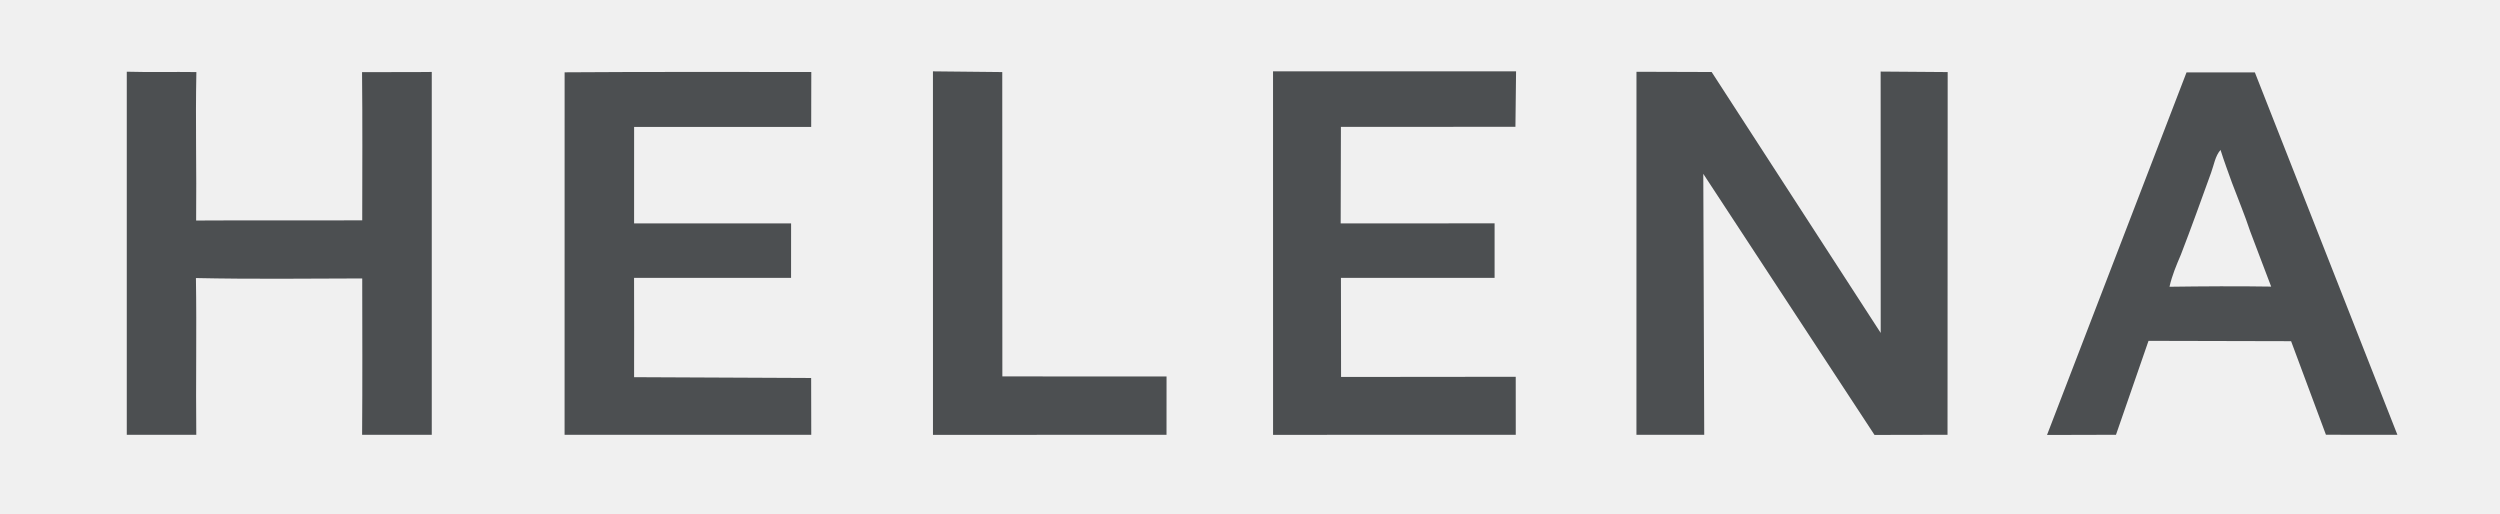
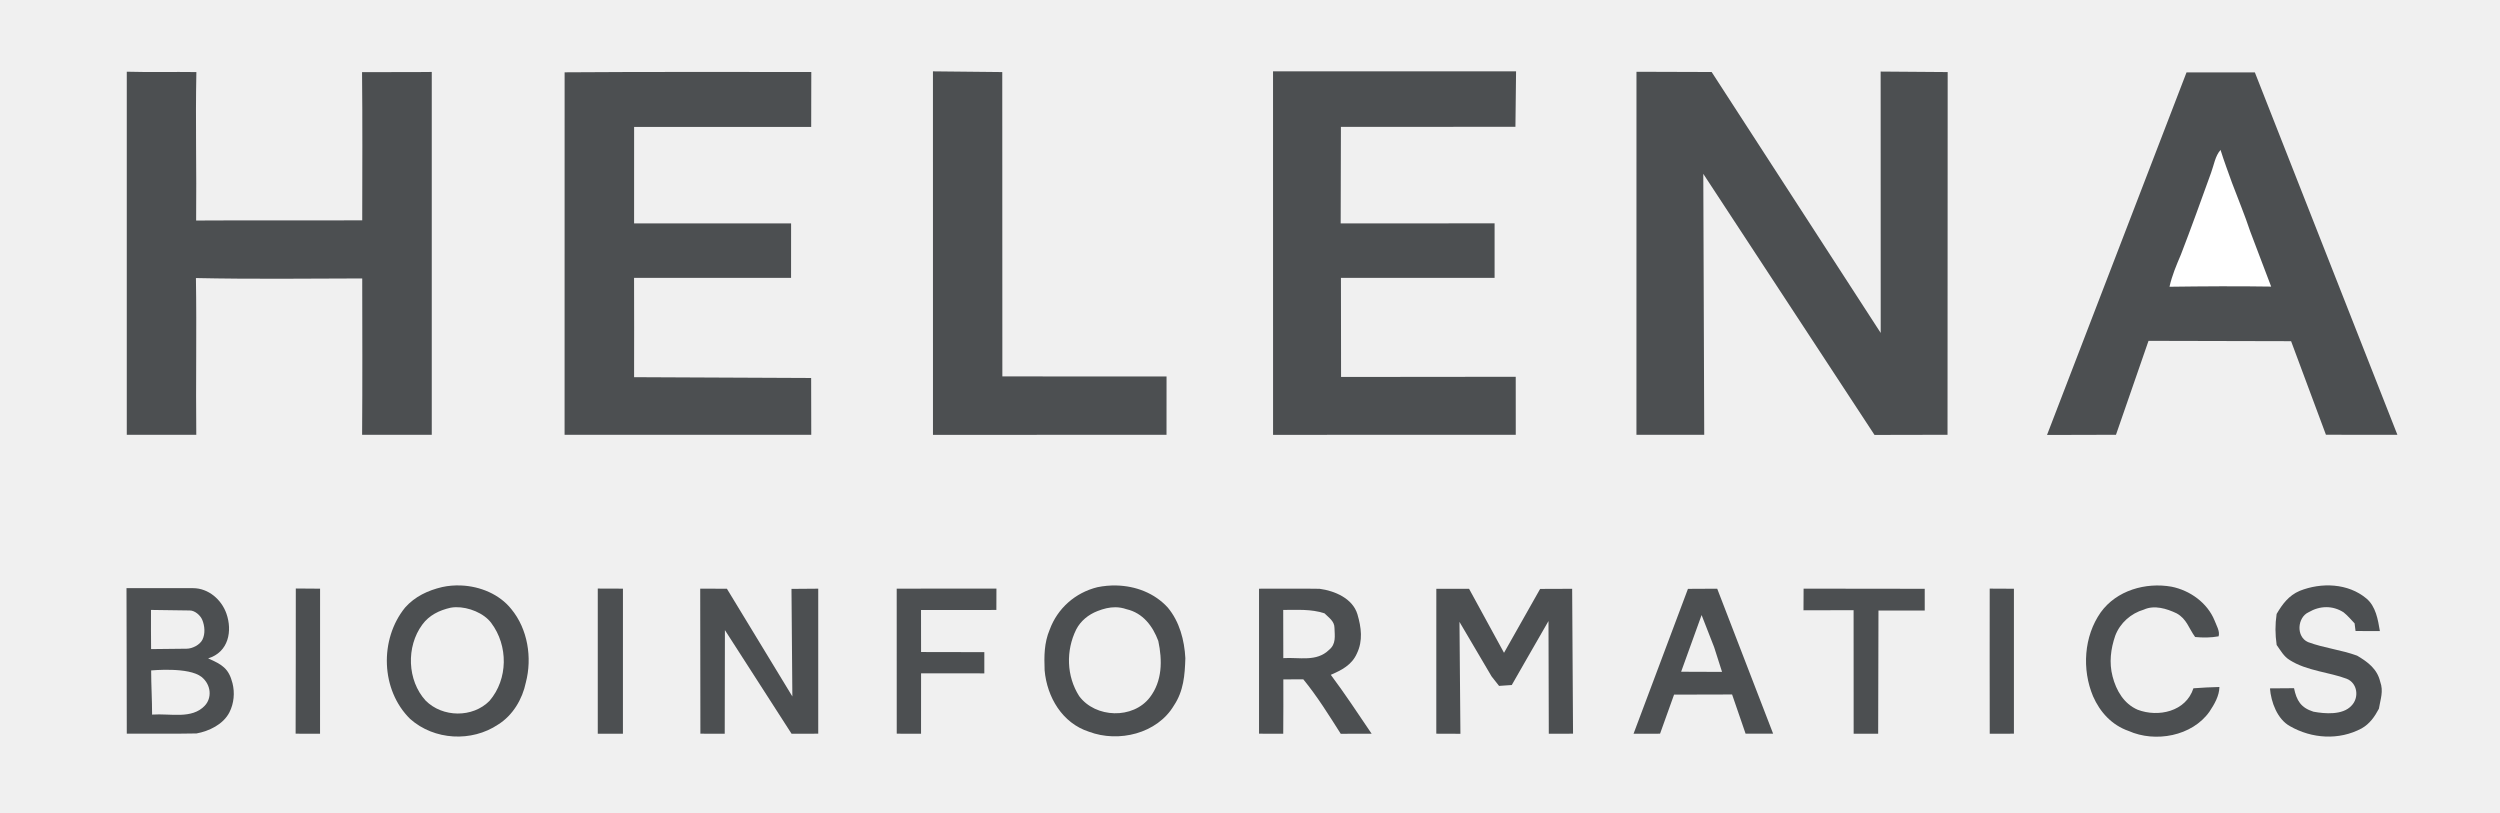
- <svg xmlns="http://www.w3.org/2000/svg" version="1.1" viewBox="0 0 828 170" width="828pt" height="170pt" id="svg28">
+ <svg xmlns="http://www.w3.org/2000/svg" version="1.1" viewBox="0 0 828 269" width="828.0pt" height="269.0pt" id="svg28">
  <defs id="defs28" />
-   <g id="g1">
-     <path d="m 41.99,23.75 c 7.68,0.22 15.37,0.01 23.05,0.12 -0.34,16.38 0.1,32.78 -0.08,49.17 18.34,-0.12 36.67,0.03 55.01,-0.07 0.02,-16.36 0.11,-32.72 -0.06,-49.08 7.7,-0.06 15.4,0.05 23.09,-0.06 0,40.06 0,80.12 0,120.18 -7.69,-0.01 -15.38,-0.01 -23.07,0 0.13,-17.26 0.06,-34.53 0.04,-51.79 -18.34,0.05 -36.73,0.27 -55.08,-0.13 0.28,17.3 -0.07,34.61 0.12,51.91 -7.67,0.02 -15.34,-0.01 -23.02,0 C 42,103.92 42,63.84 41.99,23.75 Z" fill="#4c4f51" id="path2" />
-     <path d="m 187,23.95 c 27.15,-0.19 54.543,-0.105 81.703,-0.105 L 268.668,42.043 210.02,42.03 210.01,73.98 h 52 L 262,92.04 h -52 c 0.04,10.96 0.03,21.92 0.01,32.88 l 58.642,0.271 L 268.69,144.01 C 241.45,144 214.22,144 186.99,144.01 187.01,103.99 187,63.97 187,23.95 Z" fill="#4c4f51" id="path3" />
-     <path d="m 308.99,23.63 22.96,0.24 0.03,100.8 54.38,0.02 -0.01,19.31 -77.35,0.03 z" fill="#4c4f51" id="path4" />
-     <path d="M 421.627,23.62 502.121,23.631 501.91,42 444.11,42.02 444.03,74 495.01,73.97 C 495,80 495,86.02 495.01,92.04 l -50.89,-0.02 0.04,32.83 57.85,-0.06 C 502,131.2 502,137.6 502.02,144 c -26.8,0.01 -53.59,-0.02 -80.38,0.03 z" fill="#4c4f51" id="path5" />
-     <path d="m 542,23.77 24.9,0.08 55.99,86.42 -0.02,-86.57 22.2,0.17 -0.05,120.13 -24.18,0.05 -56.71,-86.47 0.31,86.43 h -22.45 z" fill="#4c4f51" id="path6" />
-     <path id="path7" d="M 724.181,23.971 677.971,144.06 700.811,144 l 10.778,-31.11 47.221,0.11 11.54,30.99 23.67,0.021 -47.21,-120.031 z m 11.259,25.679 c 1.15,3.69 2.51,7.301 3.81,10.931 2,5.34 4.21,10.589 6,16.009 2.27,6.13 4.681,12.211 6.961,18.331 -11.22,-0.18 -22.451,-0.1 -33.671,0.05 0.82,-3.7 2.28,-7.14 3.76,-10.61 3.48,-8.99 6.72,-18.06 10,-27.12 0.96,-2.58 1.349,-5.541 3.139,-7.591 z" style="fill:#4c4f51;fill-opacity:1" />
-   </g>
+   <path d="M 41.99 23.75 C 49.67 23.97 57.36 23.76 65.04 23.87 C 64.70 40.25 65.14 56.65 64.96 73.04 C 83.30 72.92 101.63 73.07 119.97 72.97 C 119.99 56.61 120.08 40.25 119.91 23.89 C 127.61 23.83 135.31 23.94 143.00 23.83 C 143.00 63.89 143.00 103.95 143.00 144.01 C 135.31 144.00 127.62 144.00 119.93 144.01 C 120.06 126.75 119.99 109.48 119.97 92.22 C 101.63 92.27 83.24 92.49 64.89 92.09 C 65.17 109.39 64.82 126.70 65.01 144.00 C 57.34 144.02 49.67 143.99 41.99 144.00 C 42.00 103.92 42.00 63.84 41.99 23.75 Z" fill="#4c4f51" id="path2" />
+   <path d="m 187,23.95 c 27.15,-0.19 54.543,-0.105 81.703,-0.105 L 268.668,42.043 210.02,42.03 210.01,73.98 h 52 L 262,92.04 h -52 c 0.04,10.96 0.03,21.92 0.01,32.88 l 58.642,0.271 L 268.69,144.01 C 241.45,144 214.22,144 186.99,144.01 187.01,103.99 187,63.97 187,23.95 Z" fill="#4c4f51" id="path3" />
+   <path d="m 308.99,23.63 22.96,0.24 0.03,100.8 54.38,0.02 -0.01,19.31 -77.35,0.03 z" fill="#4c4f51" id="path4" />
+   <path d="m 421.627,23.62 80.494,0.011 L 501.91,42 444.11,42.02 444.03,74 495.01,73.97 C 495,80 495,86.02 495.01,92.04 l -50.89,-0.02 0.04,32.83 57.85,-0.06 C 502,131.2 502,137.6 502.02,144 c -26.8,0.01 -53.59,-0.02 -80.38,0.03 z" fill="#4c4f51" id="path5" />
+   <path d="m 542,23.77 24.9,0.08 55.99,86.42 -0.02,-86.57 22.2,0.17 -0.05,120.13 -24.18,0.05 -56.71,-86.47 0.31,86.43 h -22.45 z" fill="#4c4f51" id="path6" />
+   <path d="m 724.18,23.97 22.63,0.01 47.21,120.03 -23.67,-0.02 L 758.81,113 711.589,112.89 700.81,144 l -22.84,0.06 z" fill="#4c4f51" id="path7" />
+   <path d="M 735.44 49.65 C 736.59 53.34 737.95 56.95 739.25 60.58 C 741.25 65.92 743.46 71.17 745.25 76.59 C 747.52 82.72 749.93 88.80 752.21 94.92 C 740.99 94.74 729.76 94.82 718.54 94.97 C 719.36 91.27 720.82 87.83 722.30 84.36 C 725.78 75.37 729.02 66.30 732.30 57.24 C 733.26 54.66 733.65 51.70 735.44 49.65 Z" fill="#ffffff" id="path8" />
+   <path id="path9" d="M 152.684 193.906 C 150.573 193.818 148.467 193.993 146.459 194.43 C 141.749 195.54 137.421 197.55 134.161 201.23 C 125.631 211.75 126.08 228.56 135.87 238.14 C 143.83 245.18 156.19 245.87 165 239.95 C 169.85 236.92 173.02 231.56 174.16 226.03 C 176.3 217.85 174.8 208.331 169.34 201.721 C 165.395 196.786 159.015 194.168 152.684 193.906 z M 150.962 201.105 C 155.182 201.014 160.313 203.076 162.71 206.339 C 168.36 213.859 168.301 224.91 162.141 232.11 C 156.561 237.81 146.561 237.66 140.971 232.04 C 134.841 225.33 134.5 214.15 139.85 206.89 C 142.15 203.74 145.501 202.13 149.221 201.28 C 149.776 201.176 150.36 201.119 150.962 201.105 z " style="fill:#4c4f51;fill-opacity:1" />
+   <path id="path10" d="M 369.784 193.913 C 367.663 193.86 365.532 194.052 363.46 194.48 C 356.14 196.29 350.25 201.46 347.65 208.56 C 345.81 212.91 345.8 217.371 345.98 222.021 C 346.77 230.911 351.829 239.5 360.669 242.35 C 370.469 246.04 383.24 243.001 388.79 233.681 C 392.01 228.871 392.42 223.62 392.59 218 C 392.28 212.05 390.671 205.91 386.791 201.25 C 382.426 196.435 376.147 194.072 369.784 193.913 z M 369.451 201.123 C 370.651 201.136 371.865 201.336 373.11 201.771 C 378.51 203.011 381.789 207.33 383.629 212.29 C 384.999 218.69 384.98 225.55 380.84 230.96 C 375.26 238.27 362.81 237.84 357.42 230.55 C 353.21 223.95 352.99 215.48 356.43 208.5 C 357.91 205.62 360.51 203.54 363.5 202.38 C 365.493 201.599 367.452 201.102 369.451 201.123 z " style="fill:#4c4f51;fill-opacity:1" />
+   <path d="M 719.20 194.31 C 725.31 195.53 731.06 199.63 733.45 205.48 C 734.01 207.01 735.33 209.13 734.80 210.75 C 732.25 211.22 729.60 211.23 727.03 210.98 C 724.90 208.08 724.28 205.00 720.88 203.13 C 717.63 201.58 713.53 200.31 710.07 201.89 C 705.76 203.15 702.17 206.32 700.57 210.54 C 699.06 214.91 698.50 219.50 699.68 224.03 C 700.88 228.68 703.40 233.07 707.98 235.06 C 714.84 237.67 723.99 235.68 726.46 227.96 C 729.32 227.74 732.20 227.60 735.07 227.53 C 735.02 230.51 733.39 233.26 731.78 235.69 C 726.04 243.84 713.82 246.04 704.99 242.09 C 699.46 240.17 695.53 235.88 693.22 230.61 C 689.49 221.73 690.16 210.75 695.77 202.80 C 701.01 195.53 710.63 192.80 719.20 194.31 Z" fill="#4c4f51" id="path11" />
+   <path d="M 783.74 198.21 C 786.87 200.83 787.58 205.21 788.22 209.02 C 785.53 209.01 782.84 209.01 780.16 208.99 C 780.05 208.14 779.94 207.30 779.84 206.46 C 778.67 205.22 777.52 203.86 776.19 202.80 C 772.55 200.47 768.33 200.59 764.63 202.76 C 760.86 204.46 760.38 210.87 764.41 212.66 C 769.68 214.63 775.35 215.20 780.66 217.15 C 784.20 219.23 787.33 221.54 788.32 225.77 C 789.49 228.95 788.39 231.58 787.89 234.73 C 786.48 237.39 784.84 239.73 782.17 241.25 C 774.70 245.25 765.73 244.67 758.46 240.52 C 754.25 238.22 752.16 232.53 751.81 227.99 C 754.47 227.95 757.12 227.92 759.78 227.93 C 760.64 232.05 762.05 234.39 766.20 235.71 C 769.98 236.42 775.88 236.89 778.76 233.77 C 781.43 231.14 780.85 226.24 777.23 224.81 C 771.66 222.67 763.98 222.20 758.38 218.63 C 756.37 217.42 755.37 215.47 754.03 213.62 C 753.52 210.04 753.50 206.92 754.02 203.34 C 755.94 200.06 758.07 197.20 761.69 195.68 C 768.82 192.85 777.66 193.13 783.74 198.21 Z" fill="#4c4f51" id="path12" />
+   <path id="path13" d="M 41.896 194.793 C 41.906 210.823 42 226.98 41.99 243 C 49.67 242.94 57.423 243.078 65.083 242.918 C 69.223 242.168 73.933 239.92 75.97 235.95 C 77.509 232.95 77.799 229.42 77 226.27 C 75.767 221.413 73.59 220.09 68.93 218.06 C 75.76 215.97 76.999 208.934 74.99 203.219 C 73.36 198.583 69.041 194.797 63.908 194.796 L 41.896 194.793 z M 50.01 202.009 L 62.9 202.189 C 64.552 202.213 66.359 203.785 66.99 205.299 C 67.833 207.323 68.023 209.92 67.04 211.879 C 66.202 213.551 63.768 214.829 61.85 214.85 L 50.041 214.98 C 49.991 210.66 50 206.329 50.01 202.009 z M 56.84 221.855 C 60.485 221.967 64.657 222.504 66.79 224.229 C 69.954 226.789 70.266 231.175 67.79 233.76 C 63.47 238.272 56.573 236.243 50.373 236.673 C 50.383 232.023 50.06 226.69 50.06 222.04 C 50.079 222.058 53.196 221.743 56.84 221.855 z " style="fill:#4c4f51;fill-opacity:1" />
+   <path d="M 97.97 194.91 C 100.65 194.95 103.33 194.97 106.01 194.97 C 105.99 210.98 106.00 226.99 106.00 243.01 C 103.31 243.01 100.61 243.01 97.91 243.00 C 98.00 226.97 97.92 210.94 97.97 194.91 Z" fill="#4c4f51" id="path14" />
+   <path d="m 197.98,194.93 8.34,0.03 -0.007,48.062 L 197.98,243.01 Z" fill="#4c4f51" id="path15" />
+   <path d="m 231.91,194.96 8.84,0.03 21.679,35.677 L 262.14,195.04 271,194.97 V 243 l -8.84,0.01 -22.07,-34.32 -0.06,34.32 -8.06,-0.01 z" fill="#4c4f51" id="path16" />
+   <path d="m 296.99,194.96 33.03,-0.02 -0.02,7.08 -24.96,0.01 0.02,13.92 20.95,0.04 v 7.03 L 305.06,223 305.05,243.01 297,243 Z" fill="#4c4f51" id="path17" />
+   <path id="path18" d="M 416.99 194.979 C 416.99 210.989 417.01 227 416.99 243 C 419.66 243 422.33 243.01 425.01 243.01 C 425.06 237.01 425.051 231.01 425.041 225.01 C 427.251 225.02 429.45 225.02 431.66 225 C 436.28 230.63 440.16 236.91 444.06 243.04 C 447.47 243 450.881 242.991 454.291 243.021 C 449.851 236.471 445.5 229.84 440.76 223.5 C 444.36 221.94 447.711 220.24 449.391 216.46 C 451.451 212.21 450.86 207.81 449.58 203.44 C 447.98 198.17 442.039 195.68 437.049 195.01 C 430.369 194.89 423.67 194.999 416.99 194.979 z M 425 202.009 C 429.67 202.029 434.149 201.65 438.669 203.13 C 440.089 204.56 441.98 205.729 441.98 207.959 C 442.06 210.699 442.56 213.271 440.2 215.221 C 436.03 219.311 430.36 217.64 425.03 217.97 C 424.99 212.65 425.01 207.329 425 202.009 z " style="fill:#4c4f51;fill-opacity:1" />
+   <path d="m 475.71,195 h 10.84 l 11.58,21.21 11.96,-21.16 10.61,-0.04 0.29,47.99 -8.03,0.01 -0.1,-37.32 -7.02,12.21 -5.14,8.98 -4.21,0.29 -2.48,-3.15 -10.63,-18.05 0.31,37.06 -7.99,-0.03 z" fill="#4c4f51" id="path19" />
+   <path id="path20" d="M 568.74 194.979 L 559.05 195.029 L 541.03 243.021 L 549.81 243 L 554.451 230.06 L 573.669 230.01 L 578.14 243 L 587.26 243 L 568.74 194.979 z M 563.569 203.7 L 567.721 214.34 L 570.34 222.53 L 556.79 222.48 L 563.569 203.7 z " style="fill:#4c4f51;fill-opacity:1" />
+   <path d="m 597.35,194.96 40.12,0.05 0.002,7.194 -15.322,0.006 -0.1,40.8 -8.12,0.01 -0.02,-40.93 -16.593,0.042 z" fill="#4c4f51" id="path21" />
+   <path d="M 658.99 194.95 C 661.67 194.97 664.34 194.99 667.01 194.99 C 667.00 210.99 666.99 227.00 667.01 243.00 C 664.34 243.01 661.67 243.01 659.00 243.01 C 658.95 226.99 658.99 210.97 658.99 194.95 Z" fill="#4c4f51" id="path22" />
</svg>
